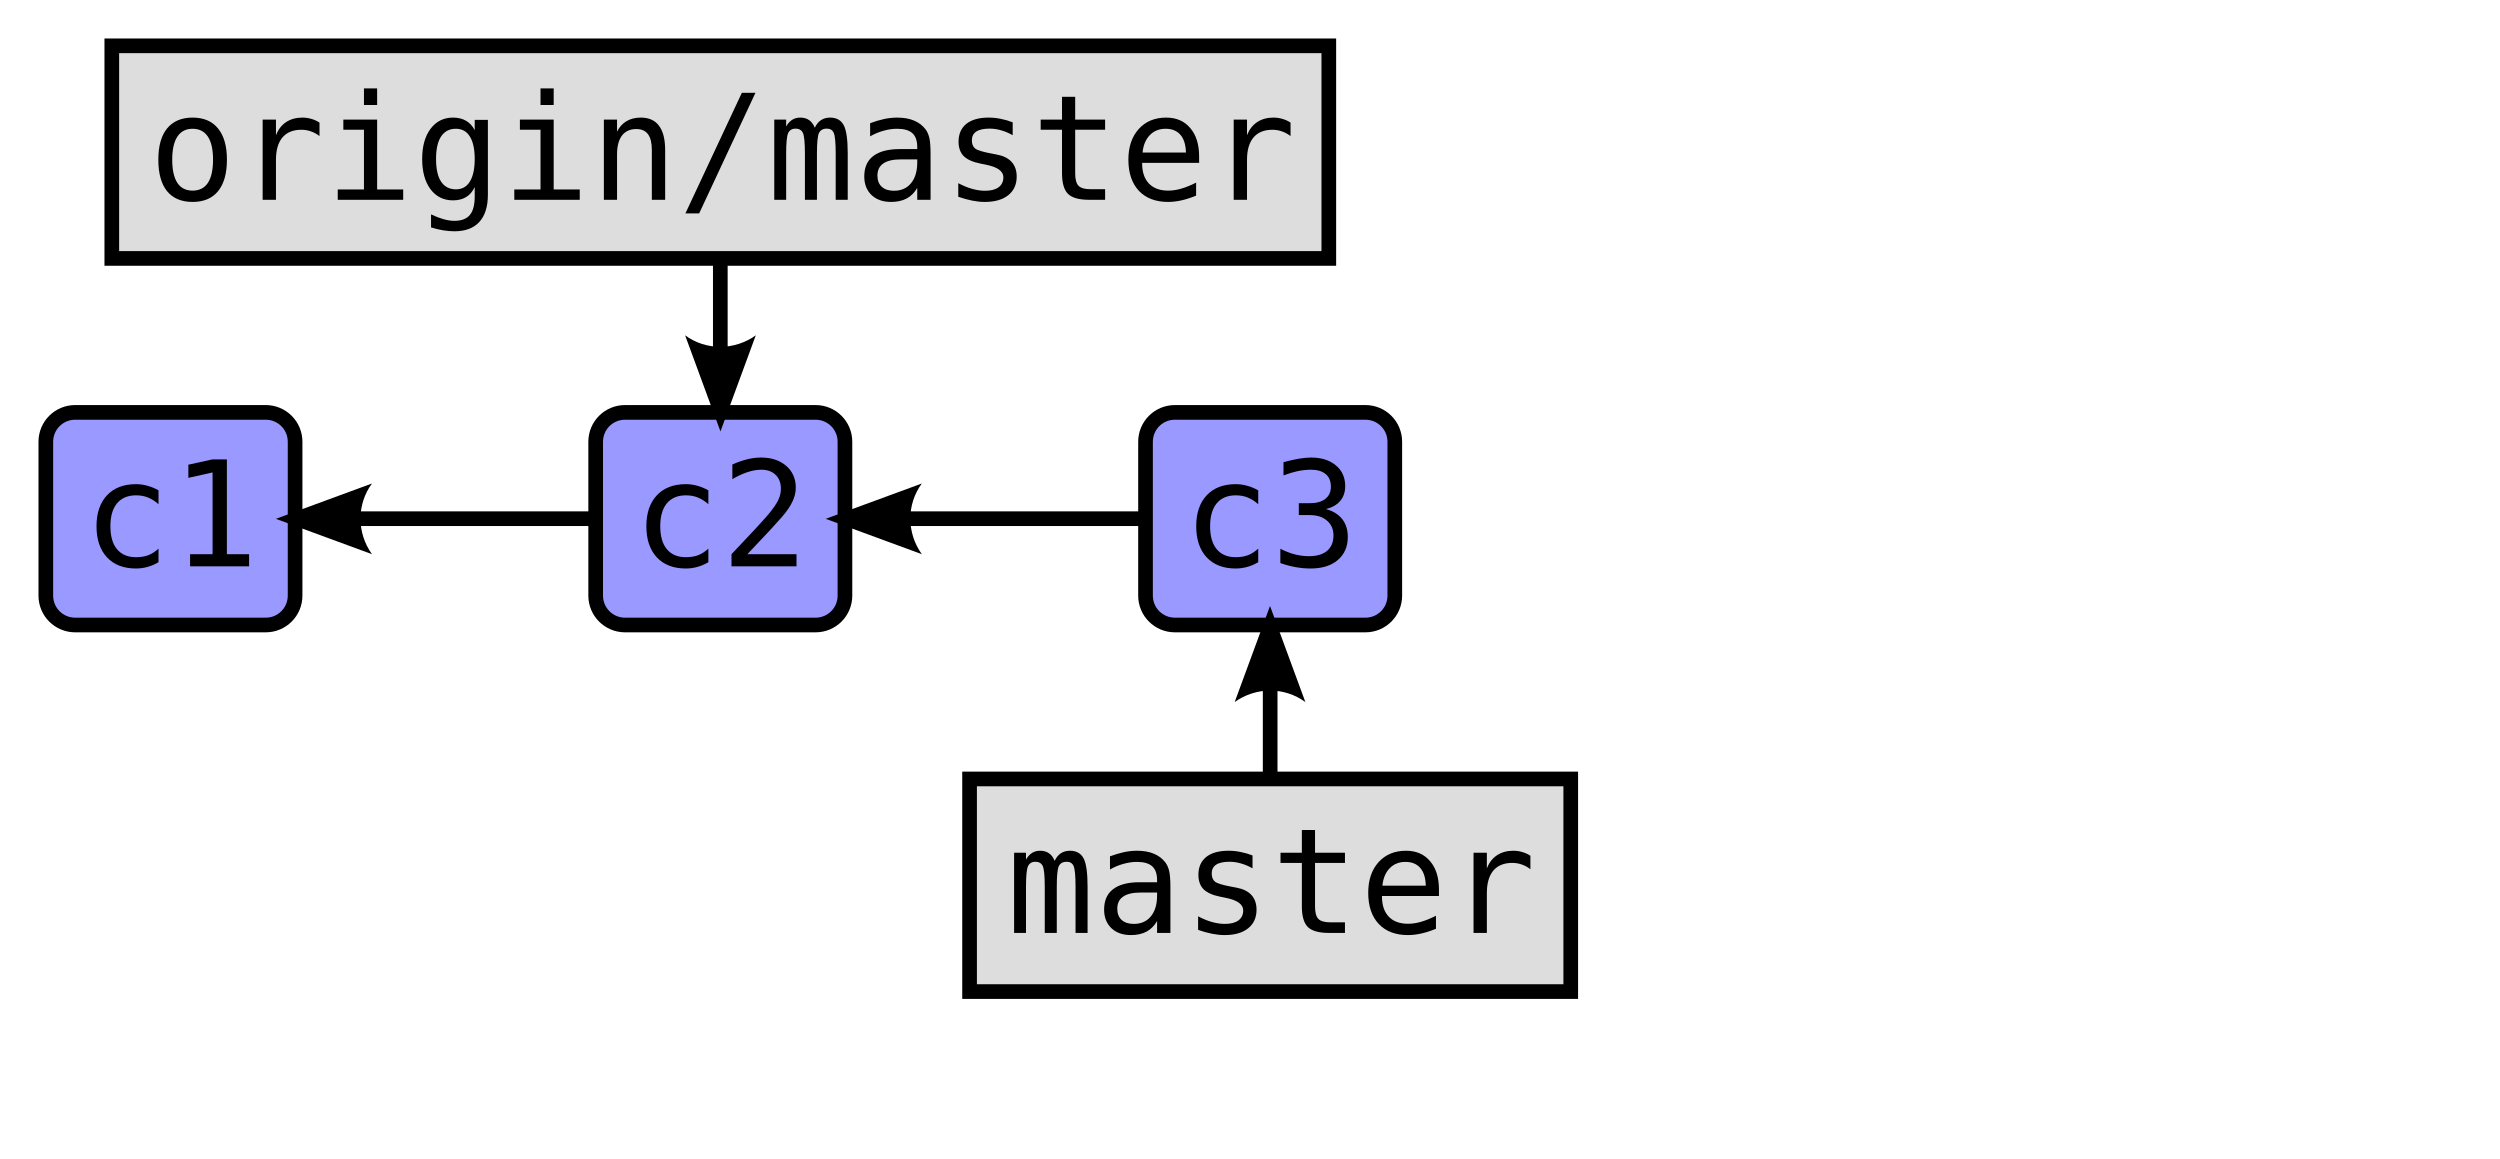
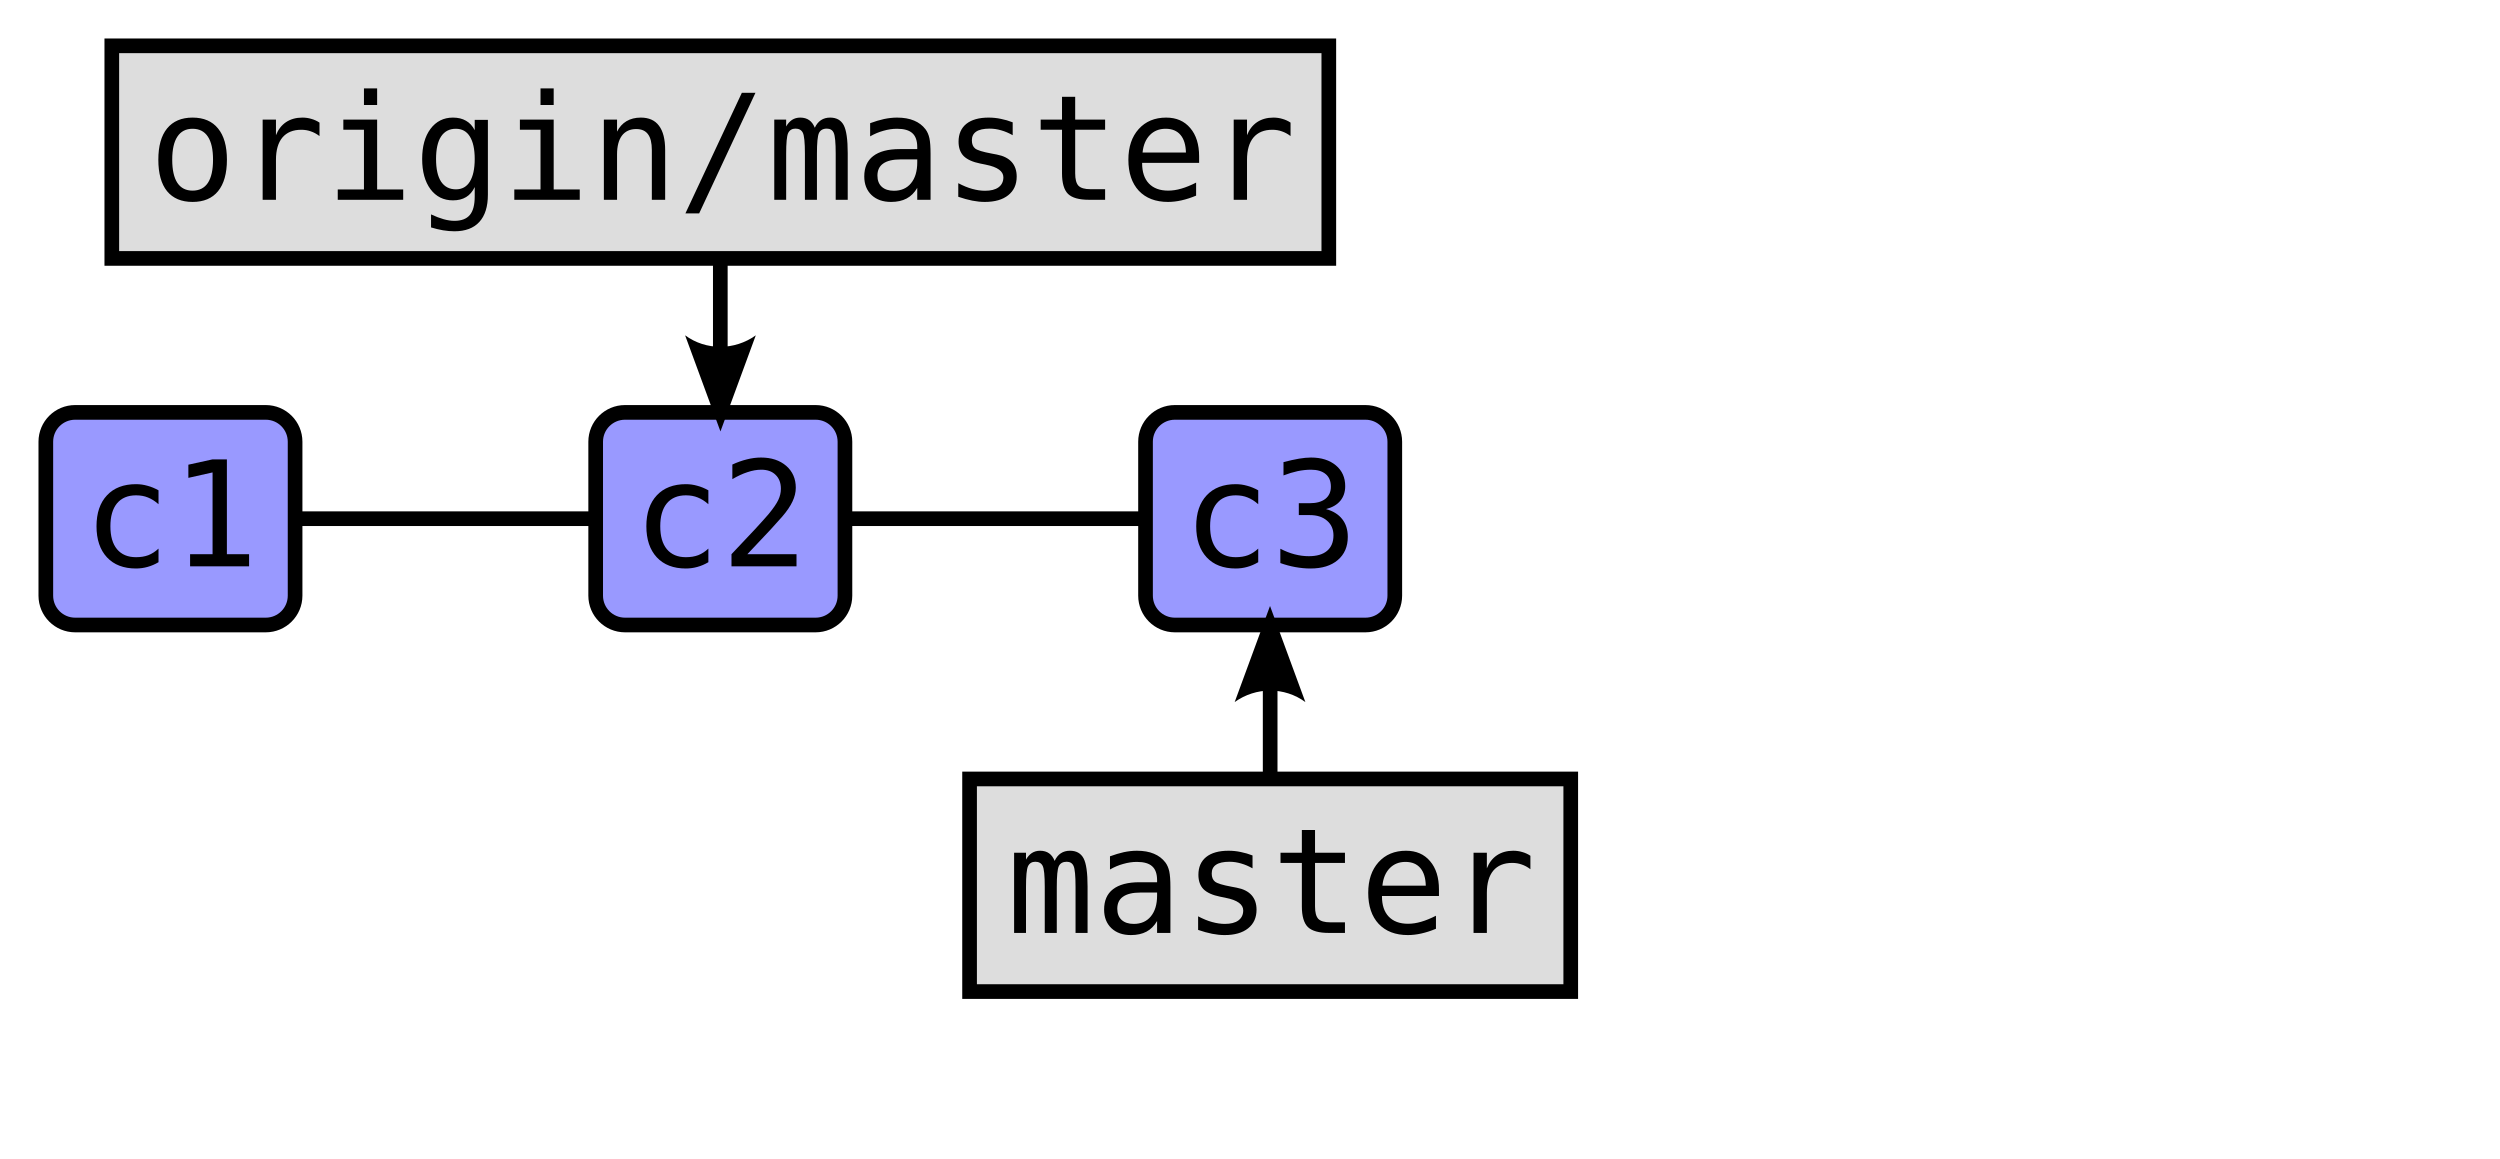
<svg xmlns="http://www.w3.org/2000/svg" width="272.8" height="126.4" id="svg2" version="1.1">
  <defs id="defs4">
    <marker orient="auto" refY="0.0" refX="0.0" id="Arrow2Mend" style="overflow:visible;">
      <path id="path3786" style="fill-rule:evenodd;stroke-width:0.625;stroke-linejoin:round;" d="M 8.719,4.034 L -2.207,0.016 L 8.719,-4.002 C 6.973,-1.63 6.983,1.616 8.719,4.034 z " transform="scale(0.6) rotate(180) translate(0,0)" />
    </marker>
  </defs>
  <g id="layer1">
    <rect style="fill:#9999ff;stroke:#000000;stroke-width:1.6;stroke-miterlimit:4;stroke-dasharray:none" id="rect2989" width="27.2" height="23.2" x="5" y="45" ry="3.2" />
    <text xml:space="preserve" style="font-size:16px;font-style:normal;font-weight:normal;line-height:125%;letter-spacing:0px;word-spacing:0px;fill:#000000;fill-opacity:1;stroke:none;font-family:DejaVu Sans Mono" x="9" y="61.8" id="text2985">
      <tspan id="tspan2987" x="9" y="61.8">c1</tspan>
    </text>
  </g>
  <g id="layer1">
    <rect style="fill:#9999ff;stroke:#000000;stroke-width:1.6;stroke-miterlimit:4;stroke-dasharray:none" id="rect2989" width="27.2" height="23.2" x="65" y="45" ry="3.2" />
    <text xml:space="preserve" style="font-size:16px;font-style:normal;font-weight:normal;line-height:125%;letter-spacing:0px;word-spacing:0px;fill:#000000;fill-opacity:1;stroke:none;font-family:DejaVu Sans Mono" x="69" y="61.8" id="text2985">
      <tspan id="tspan2987" x="69" y="61.8">c2</tspan>
    </text>
  </g>
-   <g id="layer1">
-     <path style="fill:none;stroke:#000000;stroke-width:1.6;stroke-linecap:butt;stroke-linejoin:miter;stroke-opacity:1;marker-end:url(#Arrow2Mend);stroke-miterlimit:4;stroke-dasharray:none" d="M 64.98,56.6 32.22,56.6" id="path2985" />
-   </g>
+   <line x1="64.98" y1="56.6" x2="32.22" y2="56.6" style="stroke:#000000; stroke-width:1.6; stroke-opacity:1.0" />
  <g id="layer1">
    <rect style="fill:#dddddd;stroke:#000000;stroke-width:1.6;stroke-miterlimit:4;stroke-dasharray:none" id="rect2989" width="132.8" height="23.2" x="12.2" y="5" ry="0" />
    <text xml:space="preserve" style="font-size:16px;font-style:normal;font-weight:normal;line-height:125%;letter-spacing:0px;word-spacing:0px;fill:#000000;fill-opacity:1;stroke:none;font-family:DejaVu Sans Mono" x="16.2" y="21.8" id="text2985">
      <tspan id="tspan2987" x="16.2" y="21.8">origin/master</tspan>
    </text>
  </g>
  <g id="layer1">
    <path style="fill:none;stroke:#000000;stroke-width:1.6;stroke-linecap:butt;stroke-linejoin:miter;stroke-opacity:1;marker-end:url(#Arrow2Mend);stroke-miterlimit:4;stroke-dasharray:none" d="M 78.6,28.24 78.6,44.96" id="path2985" />
  </g>
  <g id="layer1">
    <rect style="fill:#9999ff;stroke:#000000;stroke-width:1.6;stroke-miterlimit:4;stroke-dasharray:none" id="rect2989" width="27.2" height="23.2" x="125" y="45" ry="3.2" />
    <text xml:space="preserve" style="font-size:16px;font-style:normal;font-weight:normal;line-height:125%;letter-spacing:0px;word-spacing:0px;fill:#000000;fill-opacity:1;stroke:none;font-family:DejaVu Sans Mono" x="129" y="61.8" id="text2985">
      <tspan id="tspan2987" x="129" y="61.8">c3</tspan>
    </text>
  </g>
-   <g id="layer1">
-     <path style="fill:none;stroke:#000000;stroke-width:1.6;stroke-linecap:butt;stroke-linejoin:miter;stroke-opacity:1;marker-end:url(#Arrow2Mend);stroke-miterlimit:4;stroke-dasharray:none" d="M 124.98,56.6 92.22,56.6" id="path2985" />
-   </g>
+   <line x1="124.98" y1="56.6" x2="92.22" y2="56.6" style="stroke:#000000; stroke-width:1.6; stroke-opacity:1.0" />
  <g id="layer1">
    <rect style="fill:#dddddd;stroke:#000000;stroke-width:1.6;stroke-miterlimit:4;stroke-dasharray:none" id="rect2989" width="65.6" height="23.2" x="105.8" y="85" ry="0" />
    <text xml:space="preserve" style="font-size:16px;font-style:normal;font-weight:normal;line-height:125%;letter-spacing:0px;word-spacing:0px;fill:#000000;fill-opacity:1;stroke:none;font-family:DejaVu Sans Mono" x="109.8" y="101.8" id="text2985">
      <tspan id="tspan2987" x="109.8" y="101.8">master</tspan>
    </text>
  </g>
  <g id="layer1">
    <path style="fill:none;stroke:#000000;stroke-width:1.6;stroke-linecap:butt;stroke-linejoin:miter;stroke-opacity:1;marker-end:url(#Arrow2Mend);stroke-miterlimit:4;stroke-dasharray:none" d="M 138.6,84.96 138.6,68.24" id="path2985" />
  </g>
</svg>
